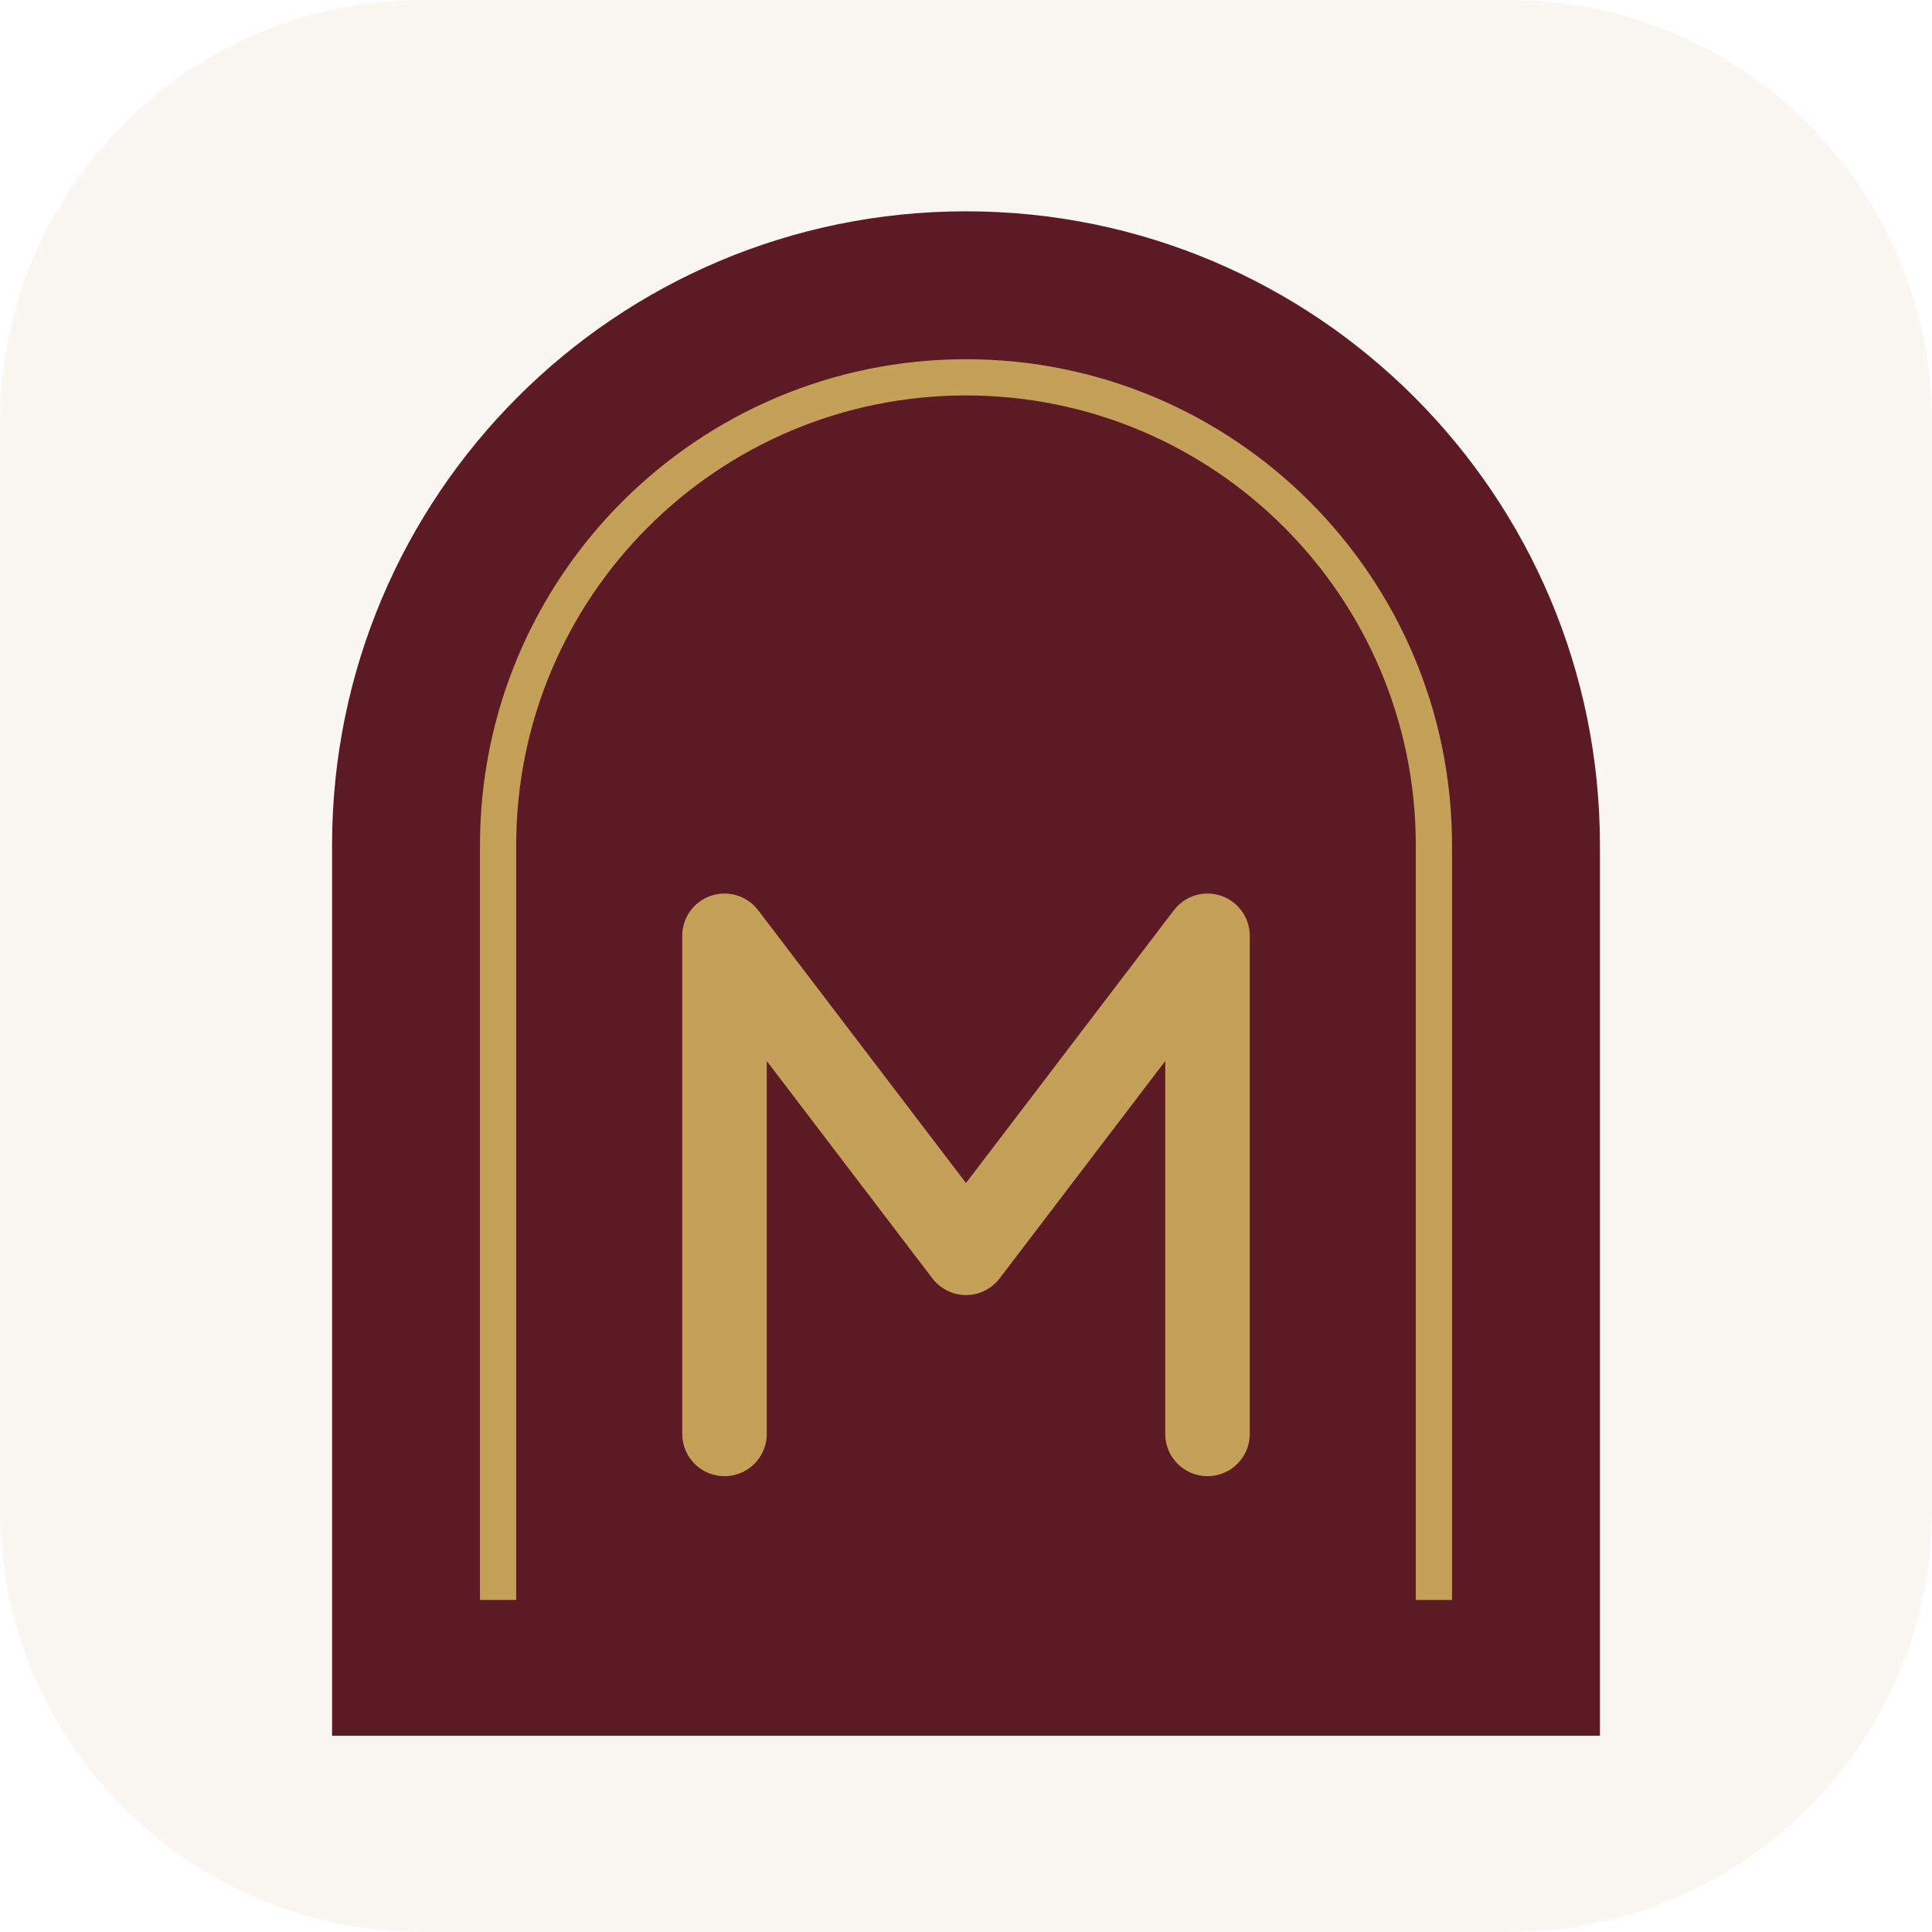
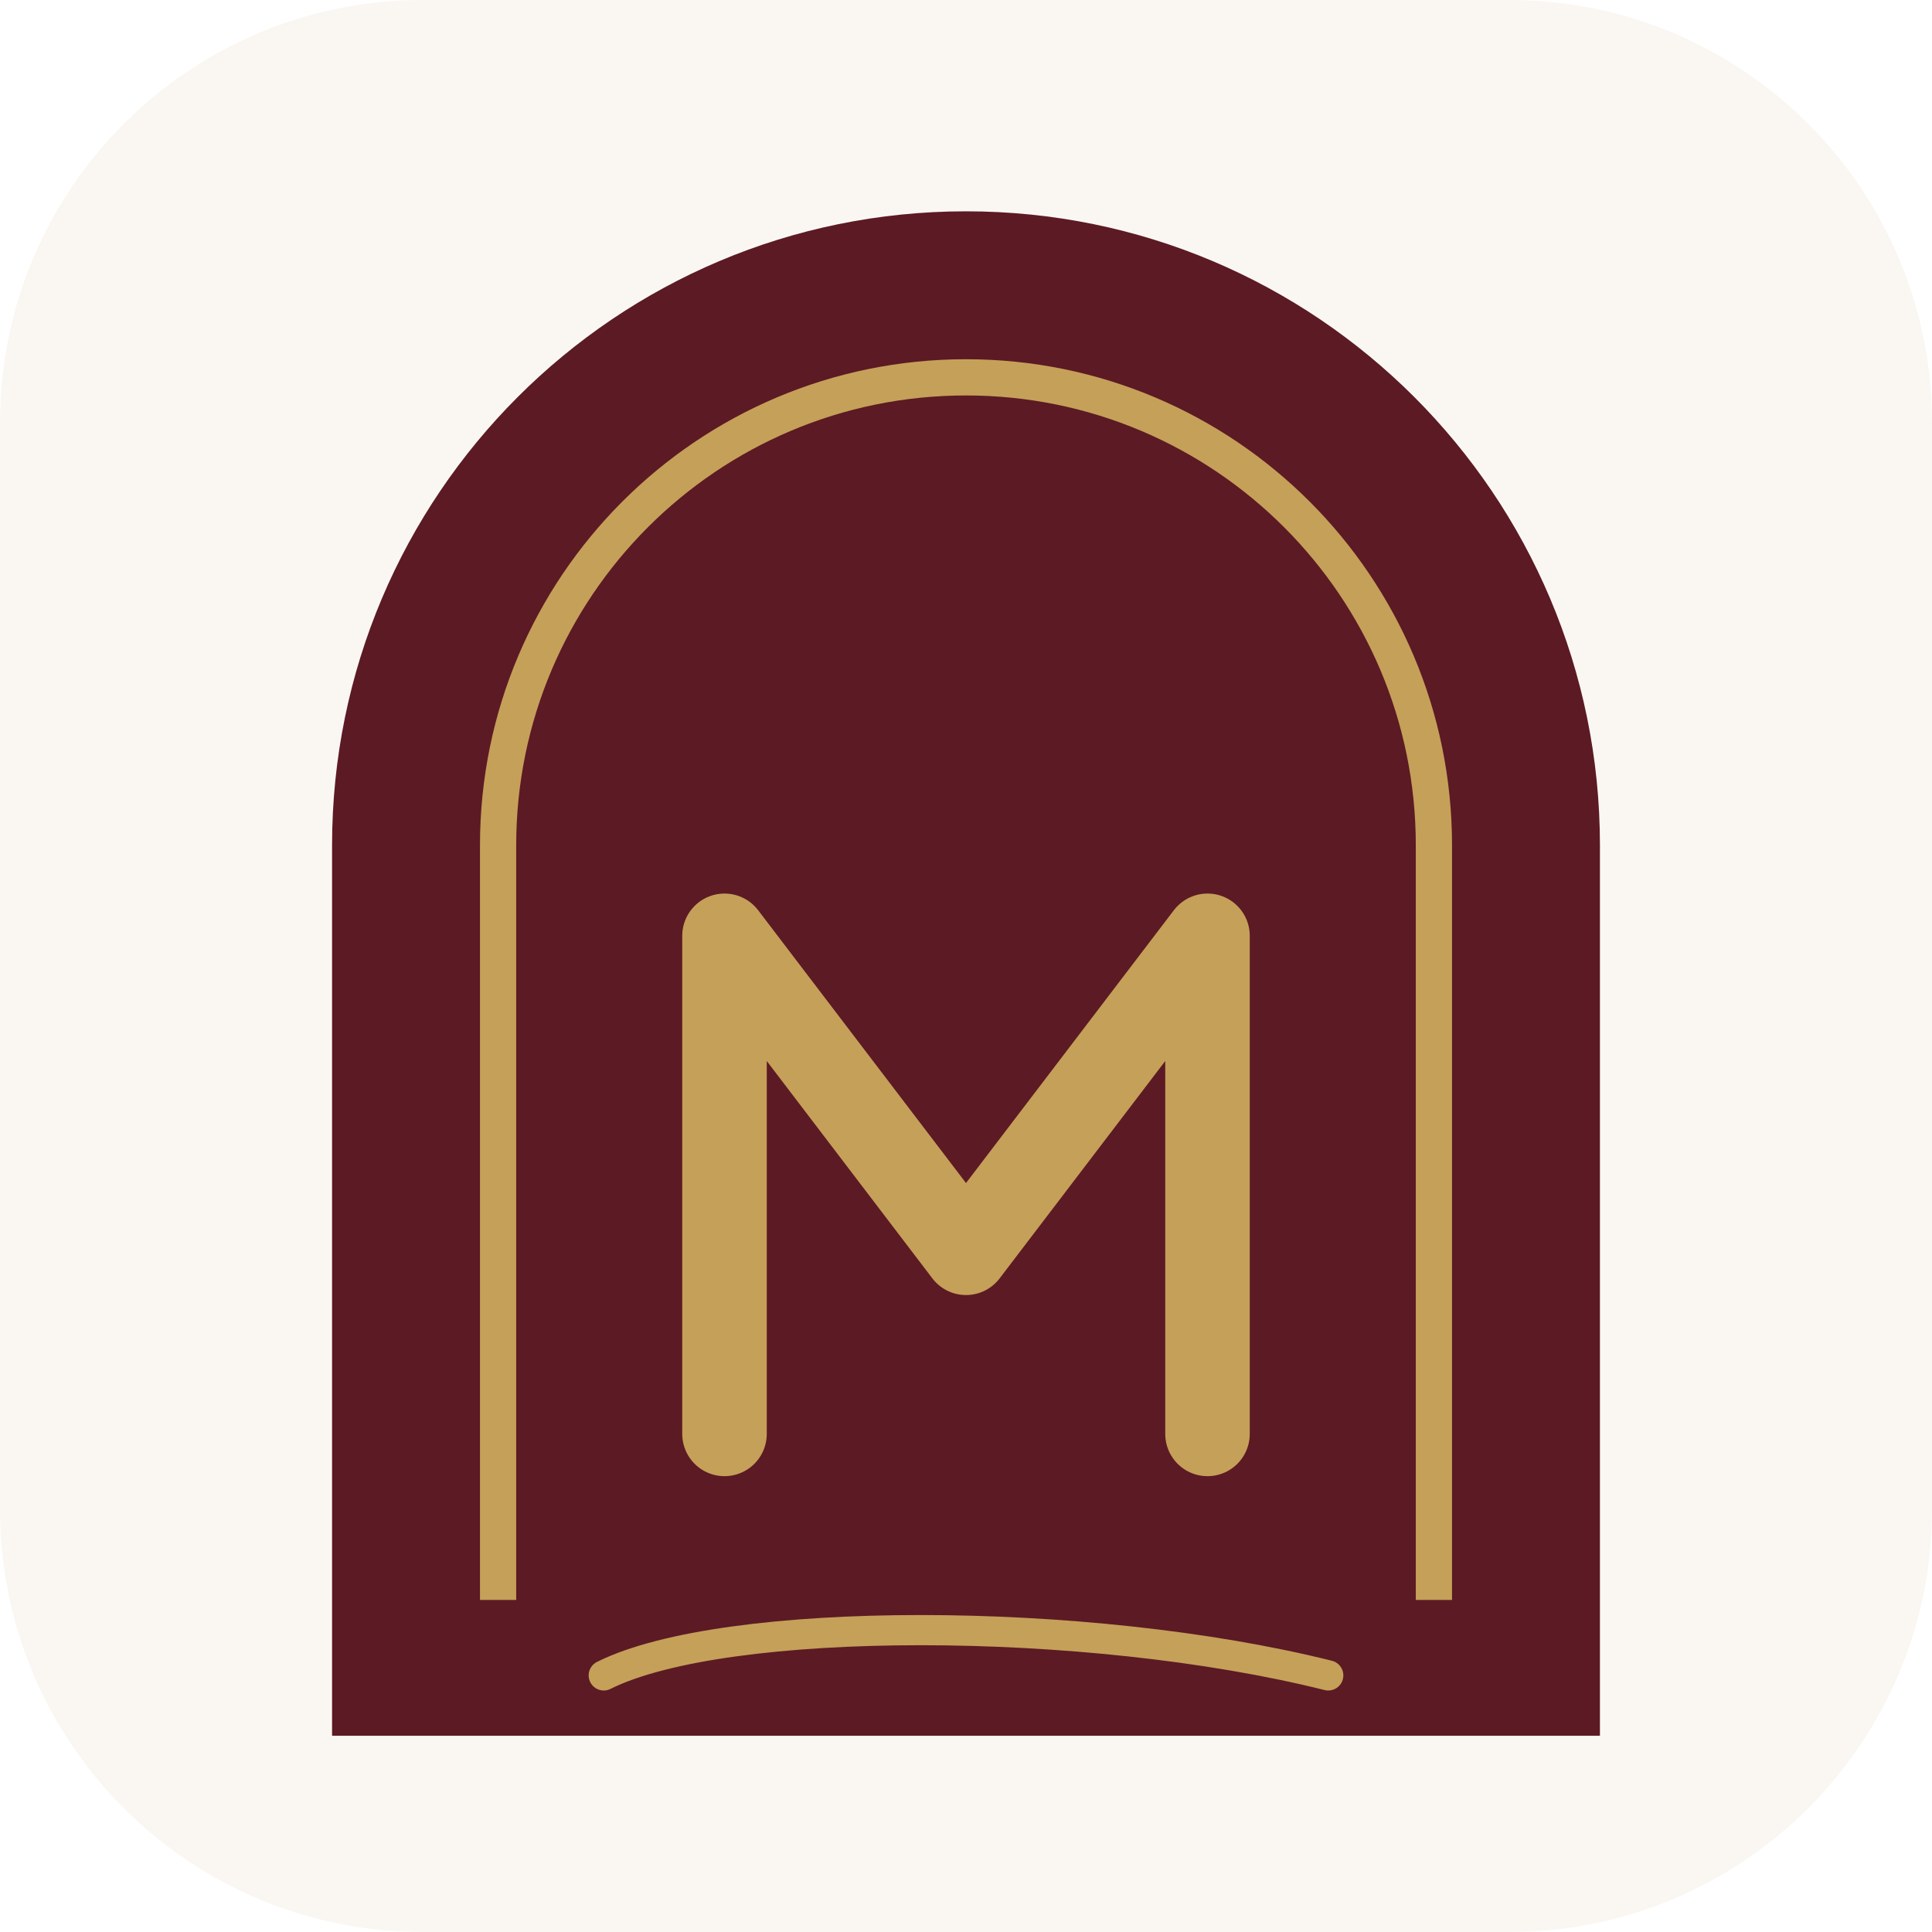
<svg xmlns="http://www.w3.org/2000/svg" viewBox="0 0 64 64">
  <rect width="64" height="64" rx="14" fill="#FAF7F2" />
  <g transform="translate(8 4)">
    <path d="M3 53.5V24a21 21 0 0 1 42 0v29.5Z" fill="#5C1A24" />
    <path d="M8.5 49V24a15.5 15.5 0 0 1 31 0v25" fill="none" stroke="#C5A059" stroke-width="1.2" />
+     <path d="M12 51.5c4-2 16-2 24 0" fill="none" stroke="#C5A059" stroke-width="1" stroke-linecap="round" />
    <path d="M16 43.5V27l8 10.5L32 27v16.5" fill="none" stroke="#C5A059" stroke-width="2.8" stroke-linejoin="round" stroke-linecap="round" />
  </g>
</svg>
